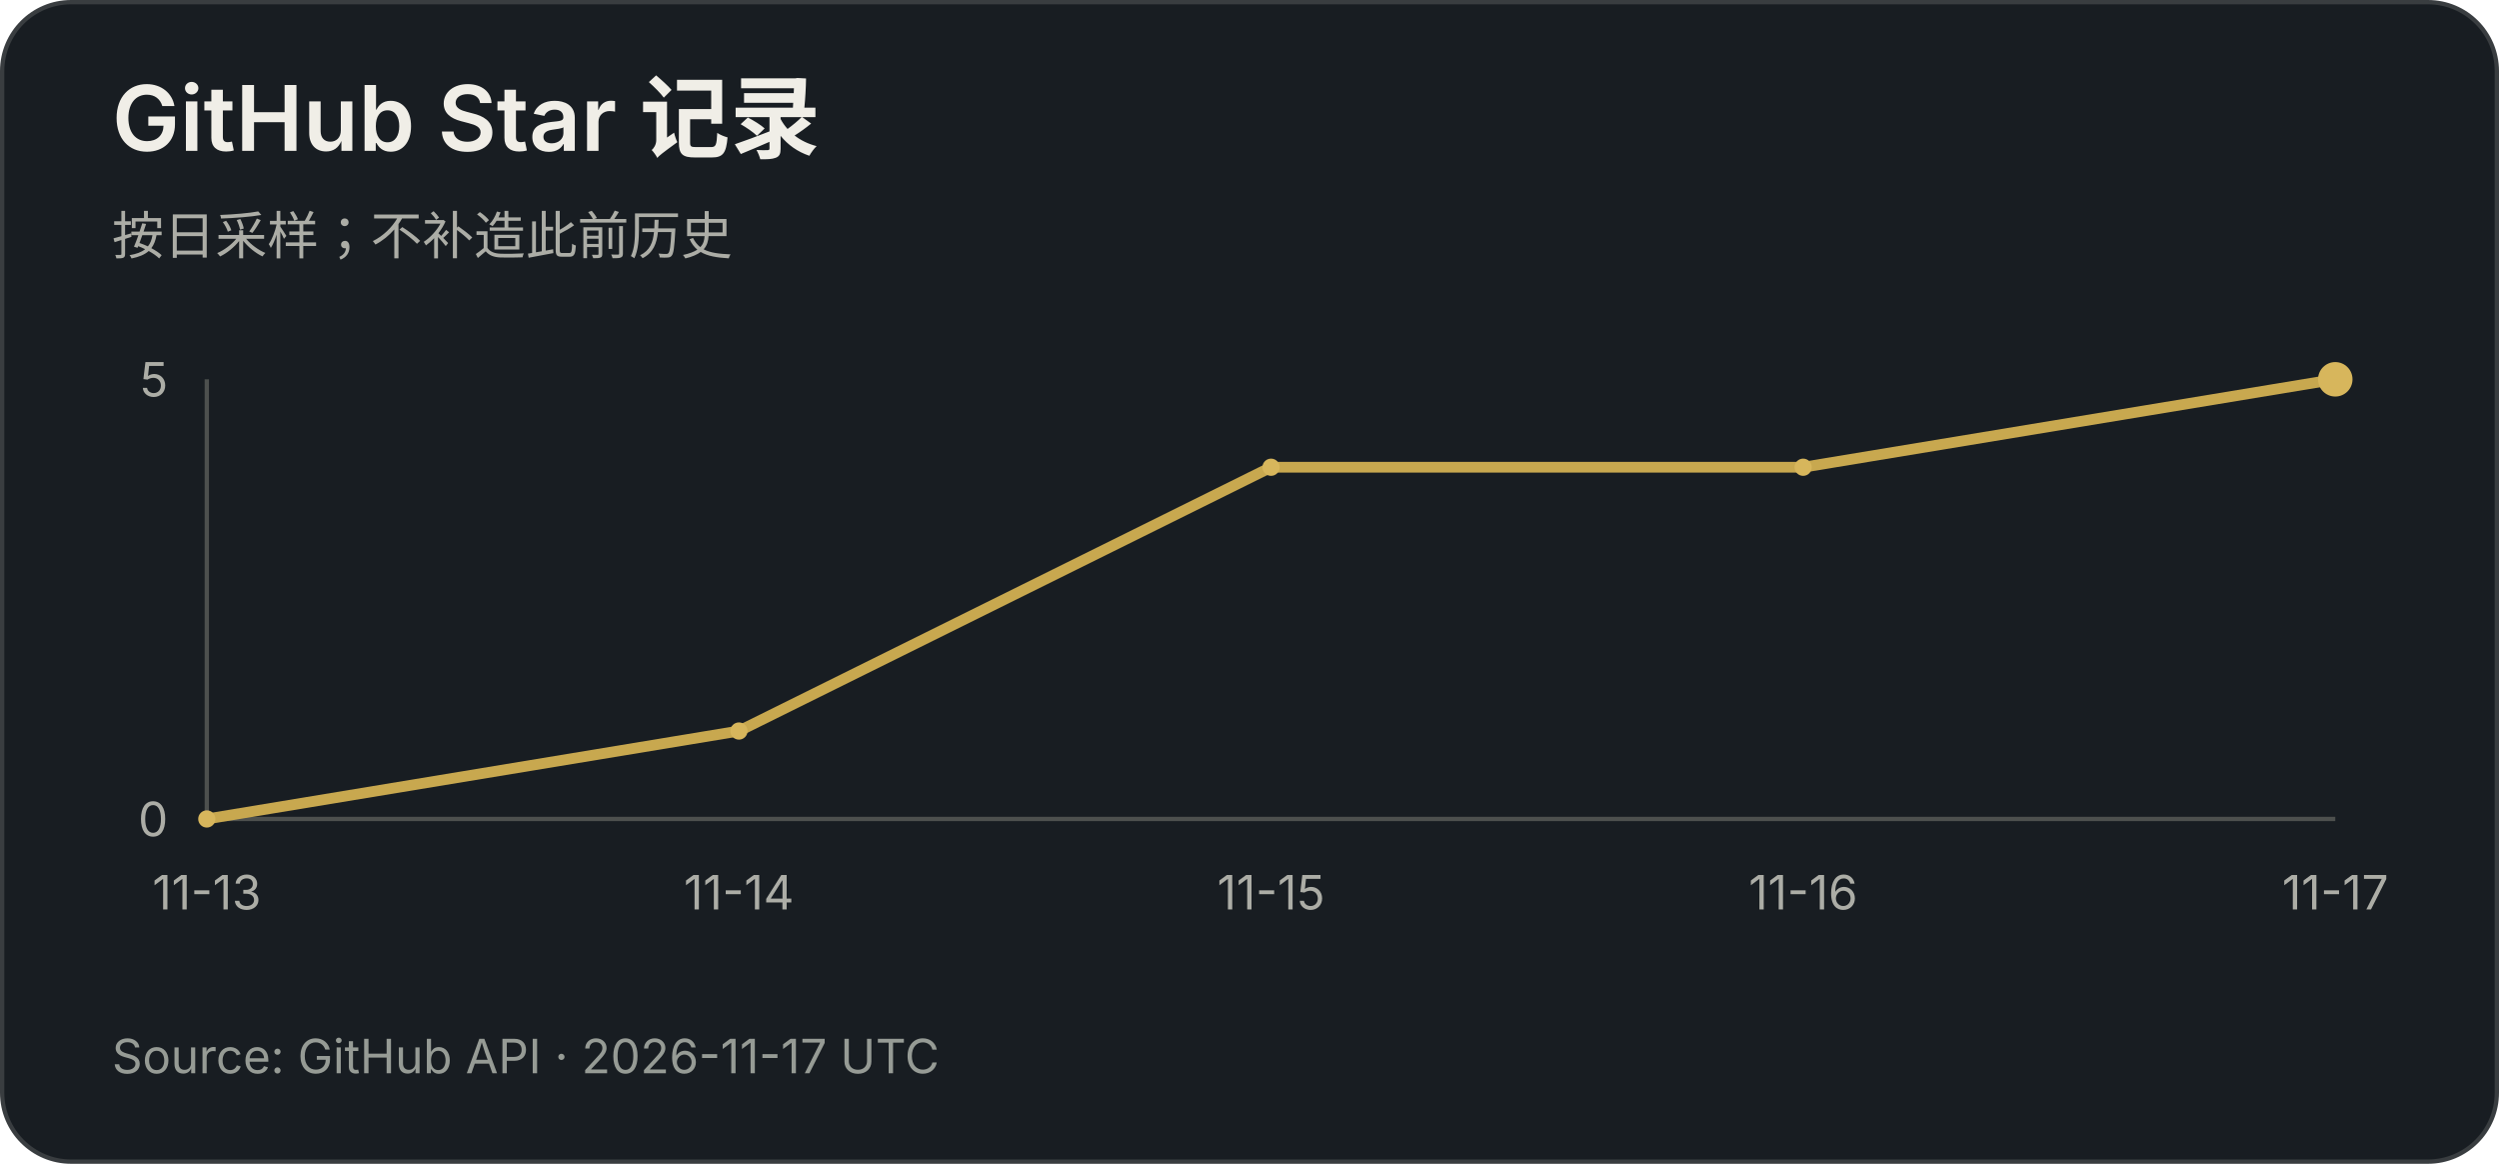
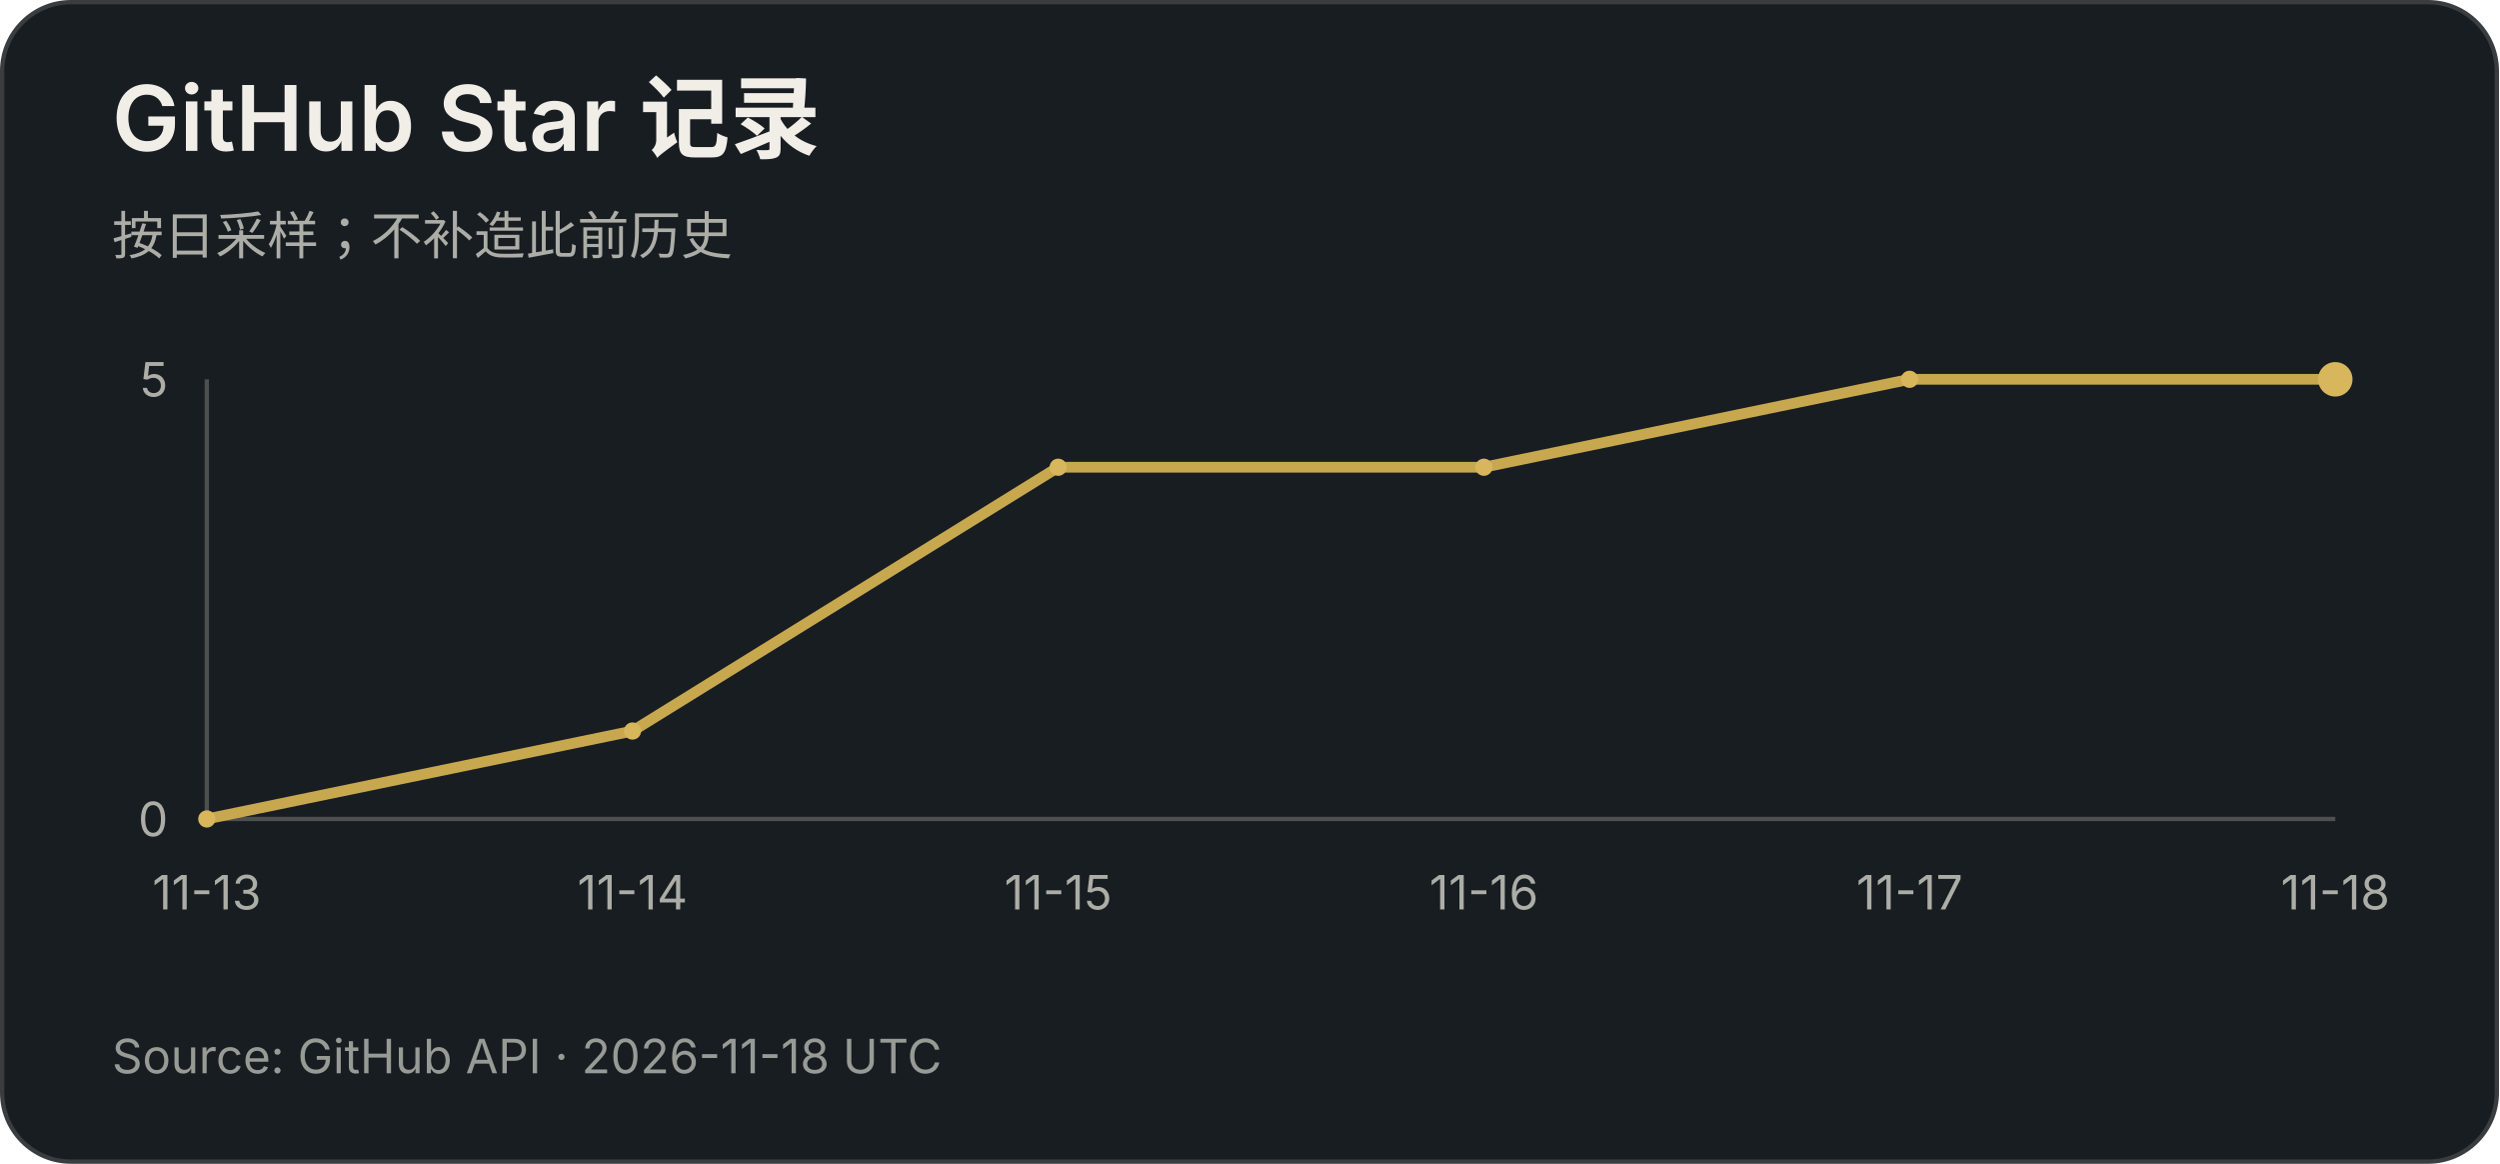
<svg xmlns="http://www.w3.org/2000/svg" width="580" height="270" viewBox="0 0 580 270" role="img" aria-label="GitHub Star 记录">
  <rect x=".5" y=".5" width="579" height="269" rx="16" fill="#181d22" stroke="#393d40" />
  <g font-family="-apple-system,BlinkMacSystemFont,Segoe UI,sans-serif">
    <text x="26" y="35" fill="#f0eee7" font-size="21" font-weight="600">GitHub Star 记录</text>
    <text x="26" y="59" fill="#acada6" font-size="12">按日采样；不补造此前历史</text>
    <path d="M48 88V190H542" fill="none" stroke="#4d504e" />
    <text x="39" y="92" text-anchor="end" fill="#acada6" font-size="11">5</text>
    <text x="39" y="194" text-anchor="end" fill="#acada6" font-size="11">0</text>
-     <polyline points="48,190 171.5,169.6 295,108.4 418.5,108.4 542,88" fill="none" stroke="#c8a84f" stroke-width="2.5" />
+     <polyline points="48,190 146.8,169.6 245.6,108.4 344.4,108.4 443.2,88 542,88" fill="none" stroke="#c8a84f" stroke-width="2.5" />
    <circle cx="48" cy="190" r="2" fill="#d7b65c" />
-     <circle cx="171.5" cy="169.6" r="2" fill="#d7b65c" />
-     <circle cx="295" cy="108.4" r="2" fill="#d7b65c" />
-     <circle cx="418.5" cy="108.4" r="2" fill="#d7b65c" />
+     <circle cx="146.8" cy="169.6" r="2" fill="#d7b65c" />
+     <circle cx="245.6" cy="108.4" r="2" fill="#d7b65c" />
+     <circle cx="344.4" cy="108.4" r="2" fill="#d7b65c" />
+     <circle cx="443.2" cy="88" r="2" fill="#d7b65c" />
    <circle cx="542" cy="88" r="4" fill="#d7b65c" />
    <text x="48" y="211" text-anchor="middle" fill="#acada6" font-size="11">11-13</text>
-     <text x="171.5" y="211" text-anchor="middle" fill="#acada6" font-size="11">11-14</text>
-     <text x="295" y="211" text-anchor="middle" fill="#acada6" font-size="11">11-15</text>
-     <text x="418.5" y="211" text-anchor="middle" fill="#acada6" font-size="11">11-16</text>
-     <text x="542" y="211" text-anchor="middle" fill="#acada6" font-size="11">11-17</text>
-     <text x="26" y="249" fill="#969b95" font-size="11">Source: GitHub API · 2026-11-17 UTC</text>
+     <text x="146.8" y="211" text-anchor="middle" fill="#acada6" font-size="11">11-14</text>
+     <text x="245.6" y="211" text-anchor="middle" fill="#acada6" font-size="11">11-15</text>
+     <text x="344.4" y="211" text-anchor="middle" fill="#acada6" font-size="11">11-16</text>
+     <text x="443.2" y="211" text-anchor="middle" fill="#acada6" font-size="11">11-17</text>
+     <text x="542" y="211" text-anchor="middle" fill="#acada6" font-size="11">11-18</text>
+     <text x="26" y="249" fill="#969b95" font-size="11">Source: GitHub API · 2026-11-18 UTC</text>
  </g>
</svg>
